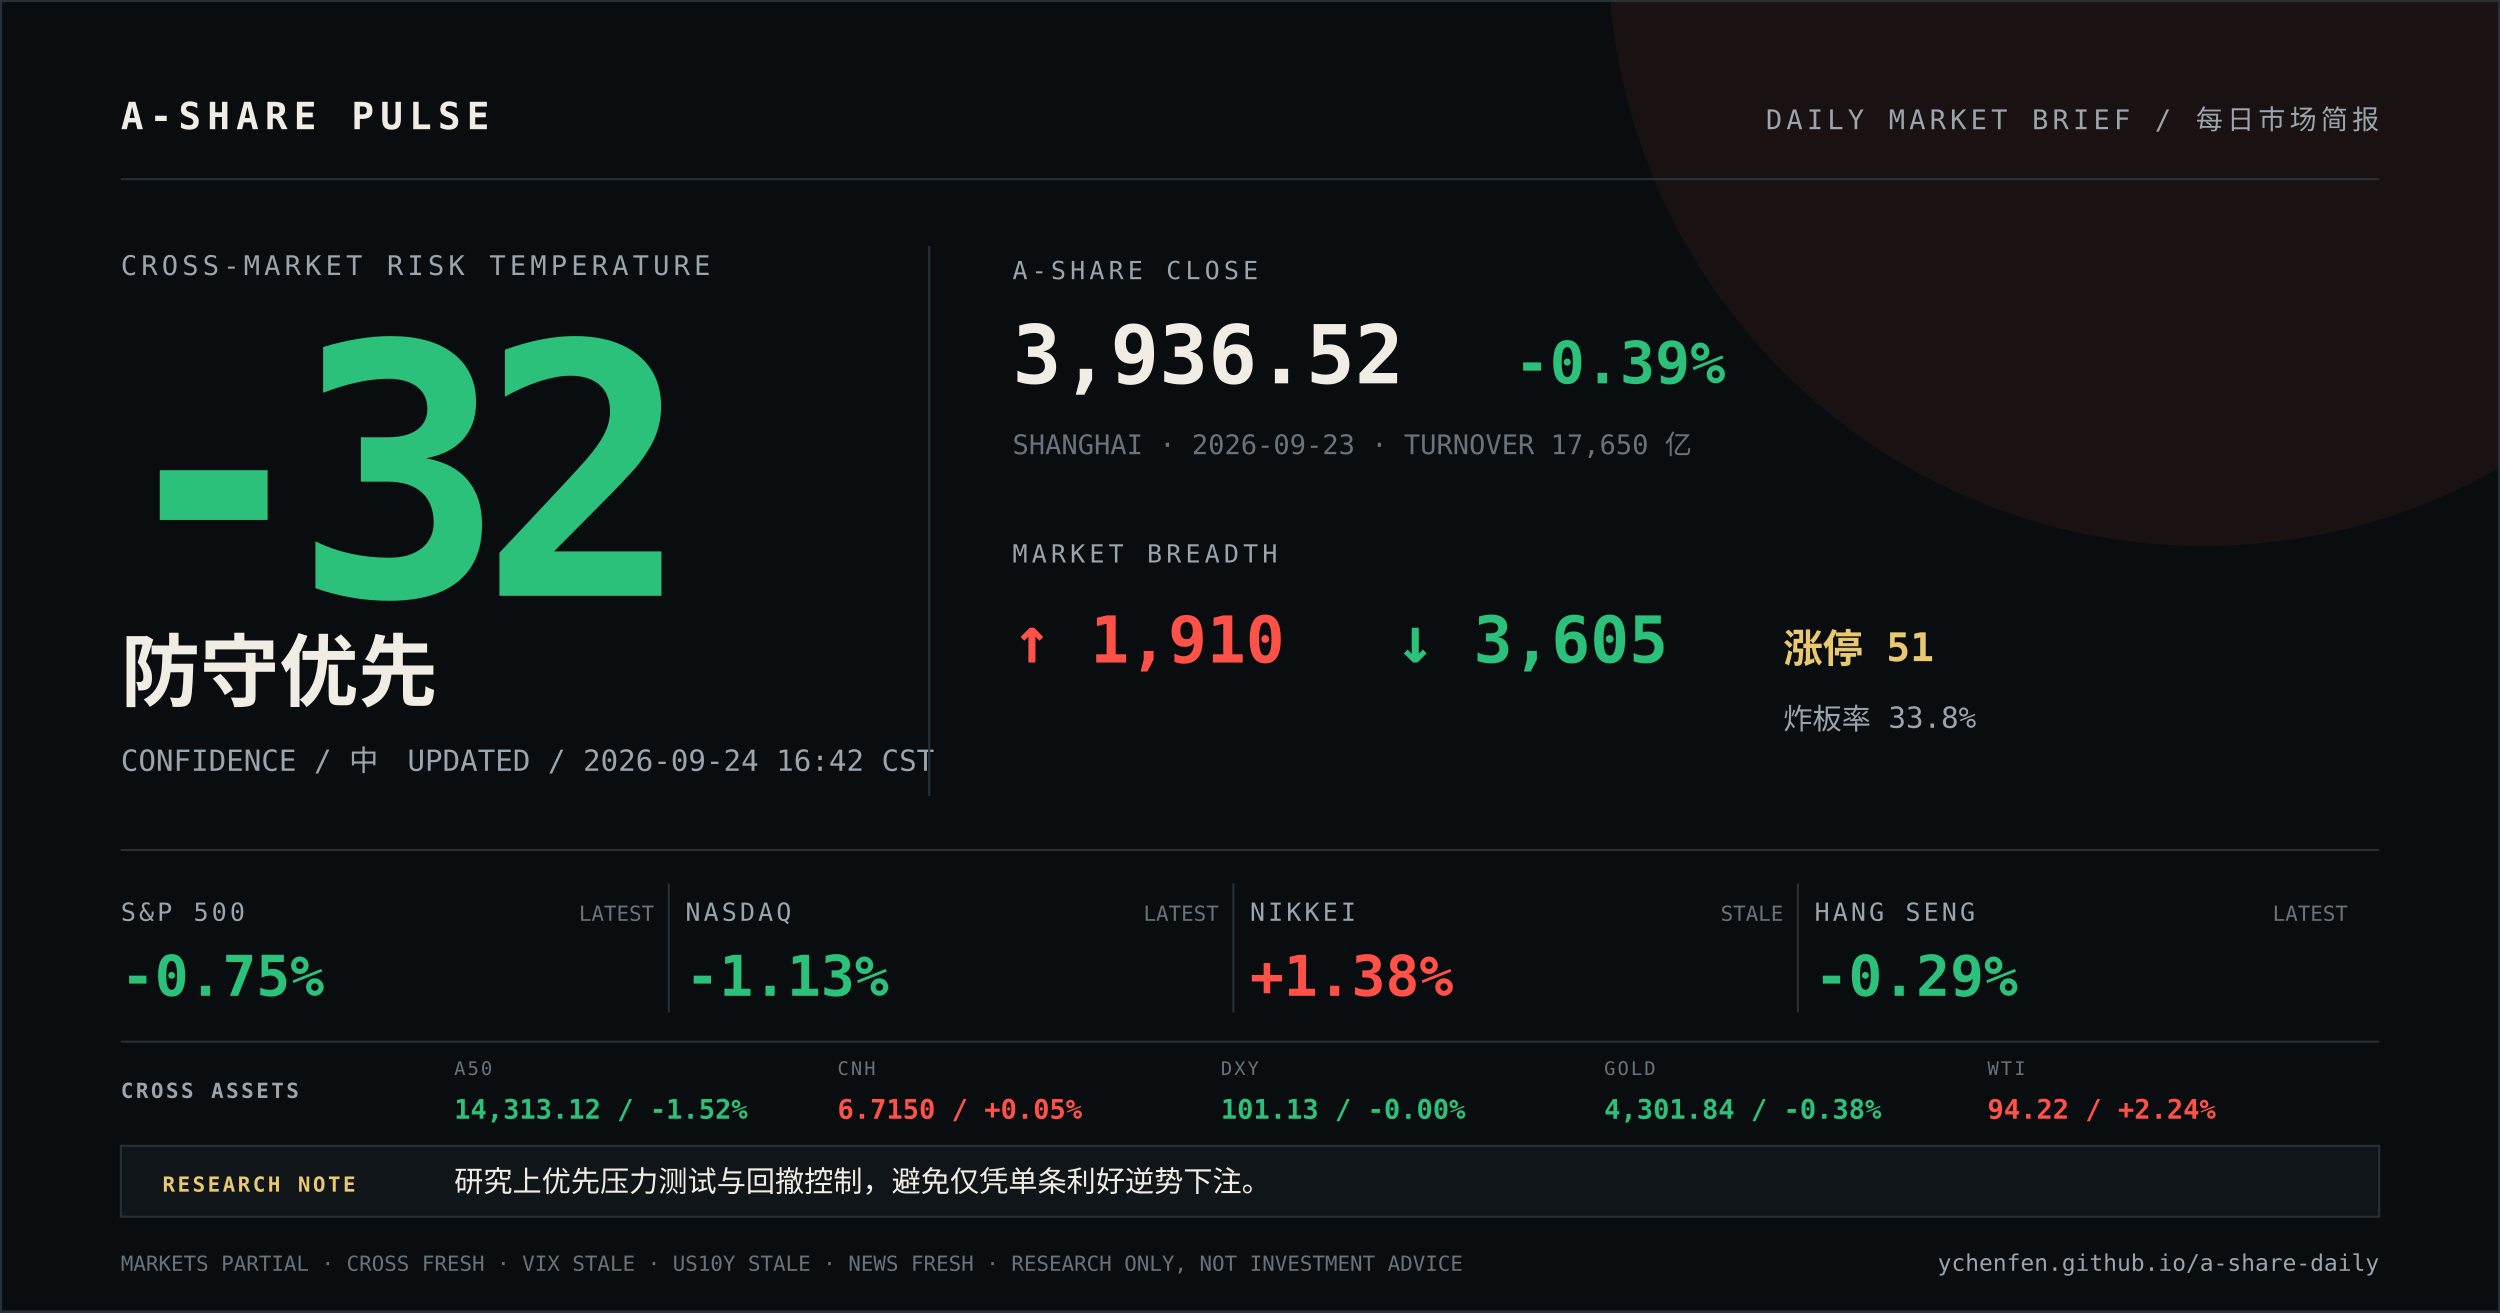
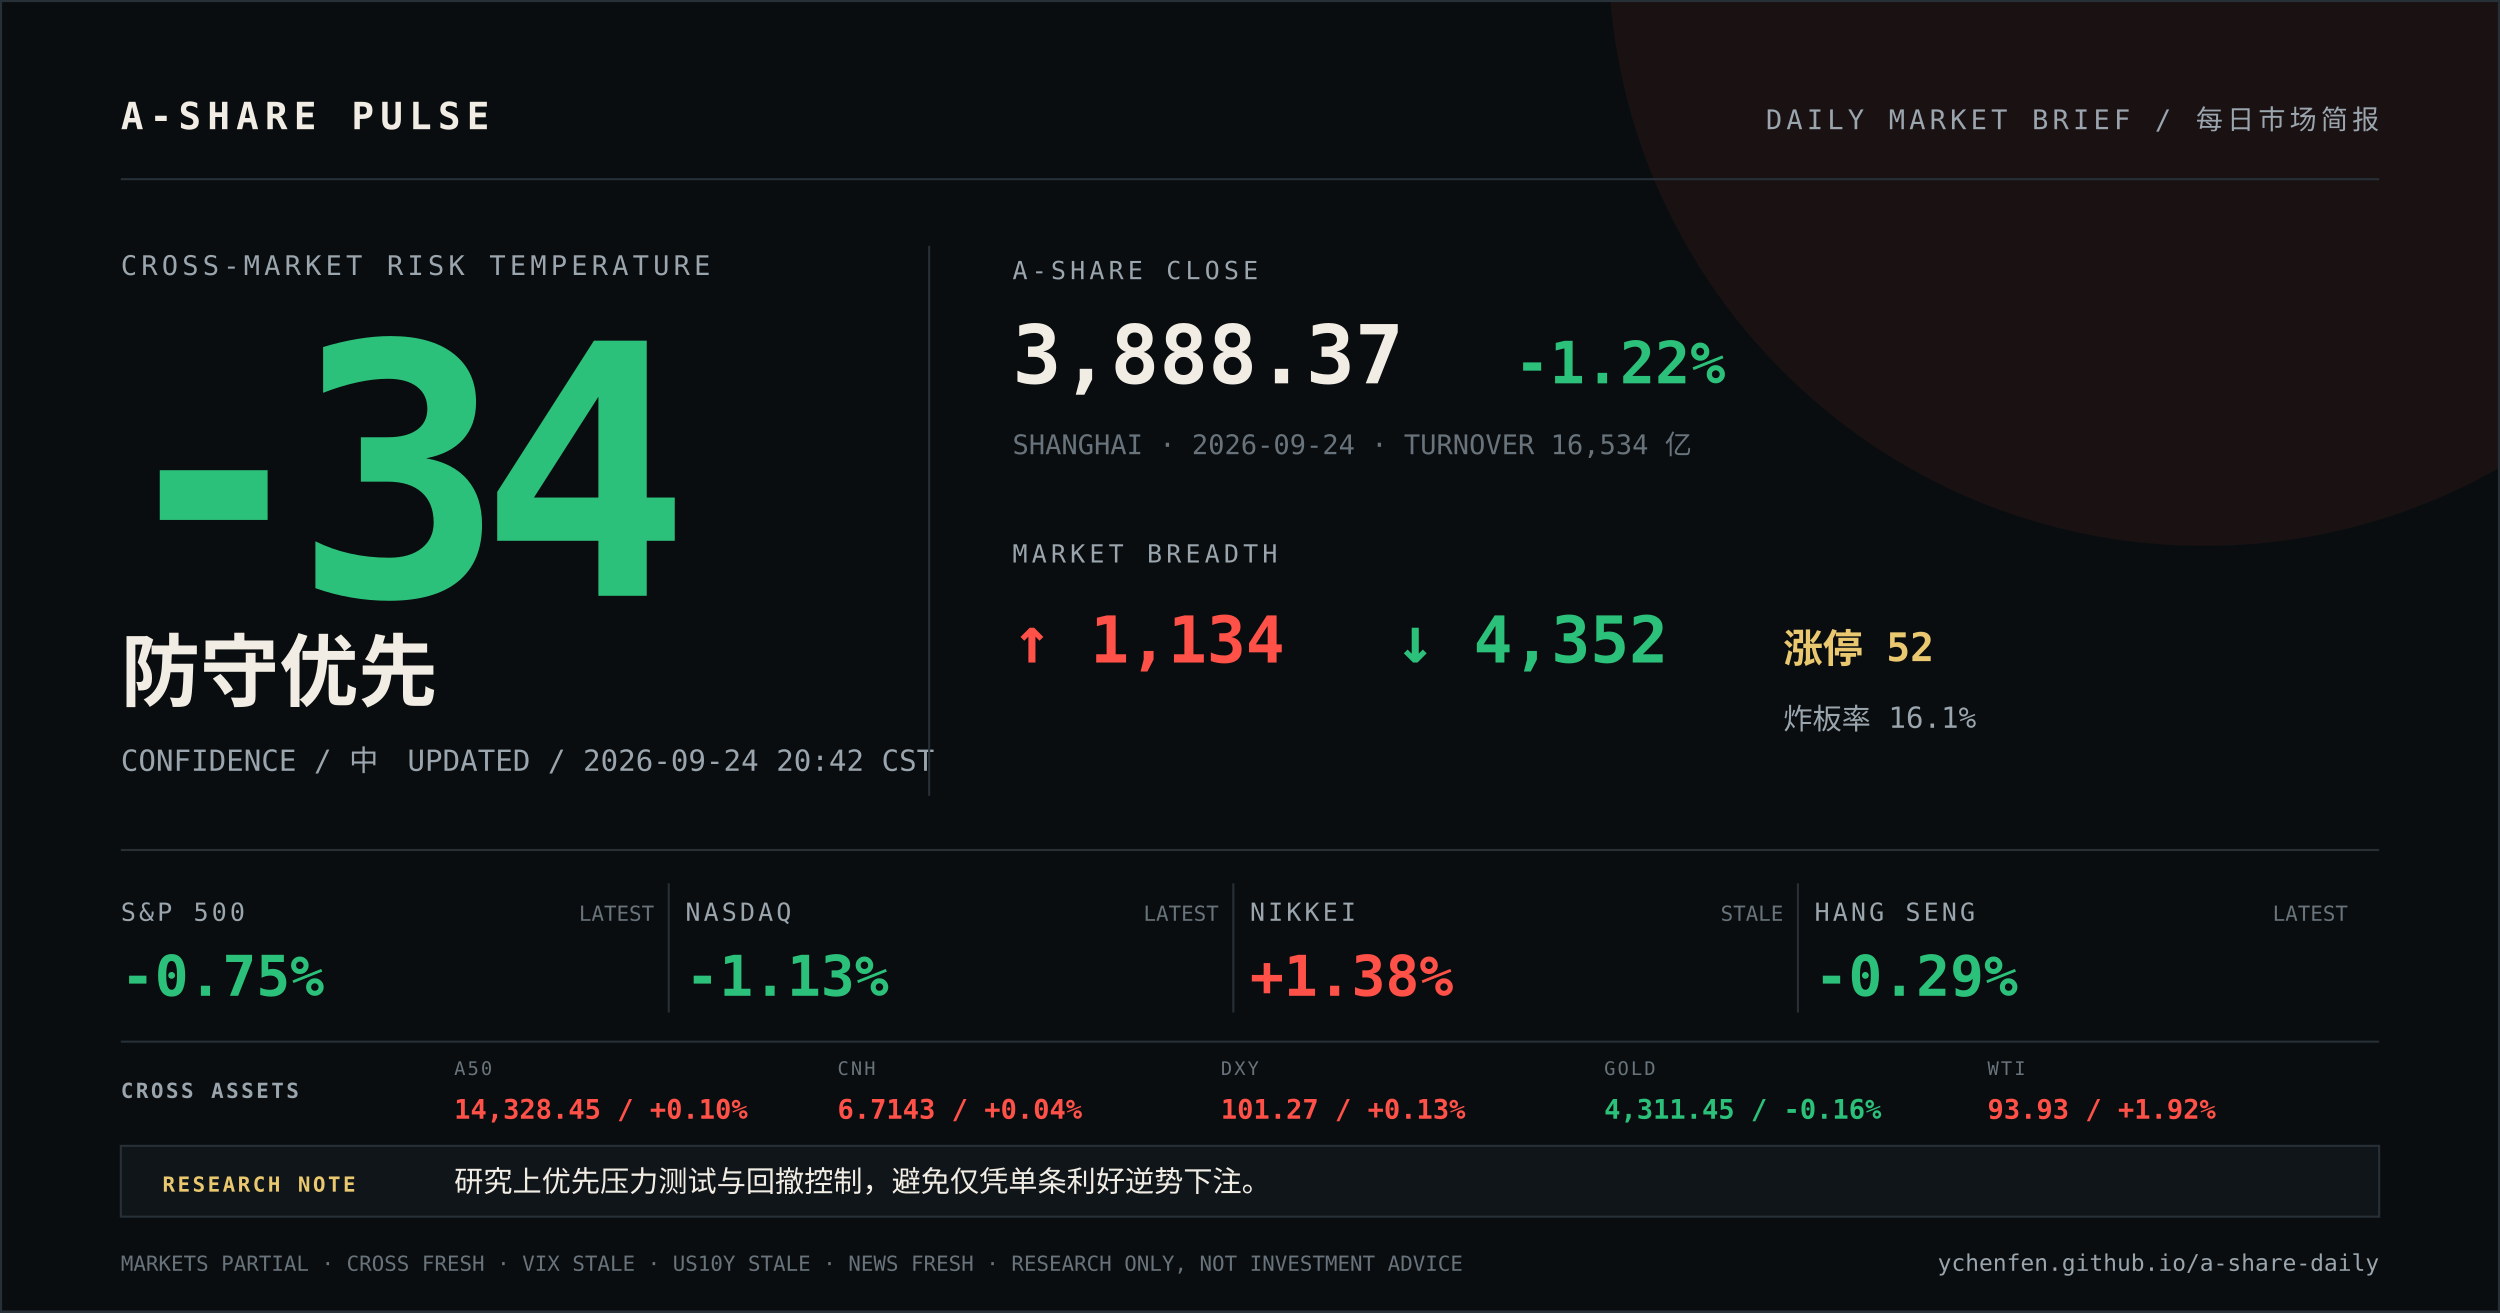
<svg xmlns="http://www.w3.org/2000/svg" width="1200" height="630" viewBox="0 0 1200 630">
  <rect width="1200" height="630" fill="#0a0d0f" />
  <circle cx="1058" cy="-24" r="286" fill="#ff5148" opacity="0.07" />
  <path d="M0 0H1200V630H0Z" fill="none" stroke="#273037" stroke-width="2" />
  <g font-family="DIN Alternate, SFMono-Regular, Menlo, monospace">
    <text x="58" y="62" fill="#f2ede4" font-size="18" font-weight="700" letter-spacing="3">A-SHARE PULSE</text>
    <text x="1142" y="62" fill="#9aa5ad" font-size="13" text-anchor="end" letter-spacing="2">DAILY MARKET BRIEF / 每日市场简报</text>
    <line x1="58" y1="86" x2="1142" y2="86" stroke="#273037" />
    <text x="58" y="132" fill="#9aa5ad" font-size="13" letter-spacing="2">CROSS-MARKET RISK TEMPERATURE</text>
-     <text x="52" y="286" fill="#2cc17a" font-size="168" font-weight="800" letter-spacing="-12">-32</text>
+     <text x="52" y="286" fill="#2cc17a" font-size="168" font-weight="800" letter-spacing="-12">-34</text>
    <text x="58" y="336" fill="#f2ede4" font-size="38" font-weight="700">防守优先</text>
-     <text x="58" y="370" fill="#9aa5ad" font-size="14">CONFIDENCE / 中　UPDATED / 2026-09-24 16:42 CST</text>
+     <text x="58" y="370" fill="#9aa5ad" font-size="14">CONFIDENCE / 中　UPDATED / 2026-09-24 20:42 CST</text>
    <line x1="446" y1="118" x2="446" y2="382" stroke="#273037" />
    <text x="486" y="134" fill="#9aa5ad" font-size="12" letter-spacing="2">A-SHARE CLOSE</text>
-     <text x="486" y="184" fill="#f2ede4" font-size="39" font-weight="700">3,936.52</text>
-     <text x="727" y="184" fill="#2cc17a" font-size="28" font-weight="700">-0.39%</text>
-     <text x="486" y="218" fill="#68737b" font-size="13">SHANGHAI · 2026-09-23 · TURNOVER 17,650 亿</text>
+     <text x="486" y="184" fill="#f2ede4" font-size="39" font-weight="700">3,888.37</text>
+     <text x="727" y="184" fill="#2cc17a" font-size="28" font-weight="700">-1.22%</text>
+     <text x="486" y="218" fill="#68737b" font-size="13">SHANGHAI · 2026-09-24 · TURNOVER 16,534 亿</text>
    <text x="486" y="270" fill="#9aa5ad" font-size="12" letter-spacing="2">MARKET BREADTH</text>
-     <text x="486" y="318" fill="#ff5148" font-size="31" font-weight="700">↑ 1,910</text>
-     <text x="670" y="318" fill="#2cc17a" font-size="31" font-weight="700">↓ 3,605</text>
-     <text x="856" y="318" fill="#e9c86f" font-size="19" font-weight="700">涨停 51</text>
-     <text x="856" y="350" fill="#9aa5ad" font-size="14">炸板率 33.8%</text>
+     <text x="486" y="318" fill="#ff5148" font-size="31" font-weight="700">↑ 1,134</text>
+     <text x="670" y="318" fill="#2cc17a" font-size="31" font-weight="700">↓ 4,352</text>
+     <text x="856" y="318" fill="#e9c86f" font-size="19" font-weight="700">涨停 52</text>
+     <text x="856" y="350" fill="#9aa5ad" font-size="14">炸板率 16.1%</text>
    <line x1="58" y1="408" x2="1142" y2="408" stroke="#273037" />
    <text x="58" y="442" fill="#9aa5ad" font-size="12" letter-spacing="1.5">S&amp;P 500</text>
    <text x="58" y="478" fill="#2cc17a" font-size="27" font-weight="700">-0.75%</text>
    <text x="314" y="442" fill="#68737b" font-size="10" text-anchor="end">LATEST</text>
    <line x1="321" y1="424" x2="321" y2="486" stroke="#273037" />
    <text x="329" y="442" fill="#9aa5ad" font-size="12" letter-spacing="1.5">NASDAQ</text>
    <text x="329" y="478" fill="#2cc17a" font-size="27" font-weight="700">-1.13%</text>
    <text x="585" y="442" fill="#68737b" font-size="10" text-anchor="end">LATEST</text>
    <line x1="592" y1="424" x2="592" y2="486" stroke="#273037" />
    <text x="600" y="442" fill="#9aa5ad" font-size="12" letter-spacing="1.5">NIKKEI</text>
    <text x="600" y="478" fill="#ff5148" font-size="27" font-weight="700">+1.38%</text>
    <text x="856" y="442" fill="#68737b" font-size="10" text-anchor="end">STALE</text>
    <line x1="863" y1="424" x2="863" y2="486" stroke="#273037" />
    <text x="871" y="442" fill="#9aa5ad" font-size="12" letter-spacing="1.5">HANG SENG</text>
    <text x="871" y="478" fill="#2cc17a" font-size="27" font-weight="700">-0.29%</text>
    <text x="1127" y="442" fill="#68737b" font-size="10" text-anchor="end">LATEST</text>
    <line x1="58" y1="500" x2="1142" y2="500" stroke="#273037" />
    <text x="58" y="527" fill="#9aa5ad" font-size="10" font-weight="700" letter-spacing="1.2">CROSS ASSETS</text>
    <text x="218" y="516" fill="#68737b" font-size="9" letter-spacing="1">A50</text>
-     <text x="218" y="537" fill="#2cc17a" font-size="13" font-weight="700">14,313.12 / -1.52%</text>
+     <text x="218" y="537" fill="#ff5148" font-size="13" font-weight="700">14,328.45 / +0.10%</text>
    <text x="402" y="516" fill="#68737b" font-size="9" letter-spacing="1">CNH</text>
-     <text x="402" y="537" fill="#ff5148" font-size="13" font-weight="700">6.7150 / +0.05%</text>
+     <text x="402" y="537" fill="#ff5148" font-size="13" font-weight="700">6.7143 / +0.04%</text>
    <text x="586" y="516" fill="#68737b" font-size="9" letter-spacing="1">DXY</text>
-     <text x="586" y="537" fill="#2cc17a" font-size="13" font-weight="700">101.13 / -0.00%</text>
+     <text x="586" y="537" fill="#ff5148" font-size="13" font-weight="700">101.27 / +0.13%</text>
    <text x="770" y="516" fill="#68737b" font-size="9" letter-spacing="1">GOLD</text>
-     <text x="770" y="537" fill="#2cc17a" font-size="13" font-weight="700">4,301.84 / -0.38%</text>
+     <text x="770" y="537" fill="#2cc17a" font-size="13" font-weight="700">4,311.45 / -0.16%</text>
    <text x="954" y="516" fill="#68737b" font-size="9" letter-spacing="1">WTI</text>
-     <text x="954" y="537" fill="#ff5148" font-size="13" font-weight="700">94.22 / +2.24%</text>
+     <text x="954" y="537" fill="#ff5148" font-size="13" font-weight="700">93.93 / +1.92%</text>
    <rect x="58" y="550" width="1084" height="34" fill="#101519" stroke="#273037" />
    <text x="78" y="572" fill="#e9c86f" font-size="10" font-weight="700" letter-spacing="1.2">RESEARCH NOTE</text>
    <text x="218" y="572" fill="#f2ede4" font-size="14">研究上优先压力测试与回撤控制，避免仅凭单条利好逆势下注。</text>
    <text x="58" y="610" fill="#68737b" font-size="10">MARKETS PARTIAL · CROSS FRESH · VIX STALE · US10Y STALE · NEWS FRESH · RESEARCH ONLY, NOT INVESTMENT ADVICE</text>
    <text x="1142" y="610" fill="#9aa5ad" font-size="11" text-anchor="end">ychenfen.github.io/a-share-daily</text>
  </g>
</svg>
